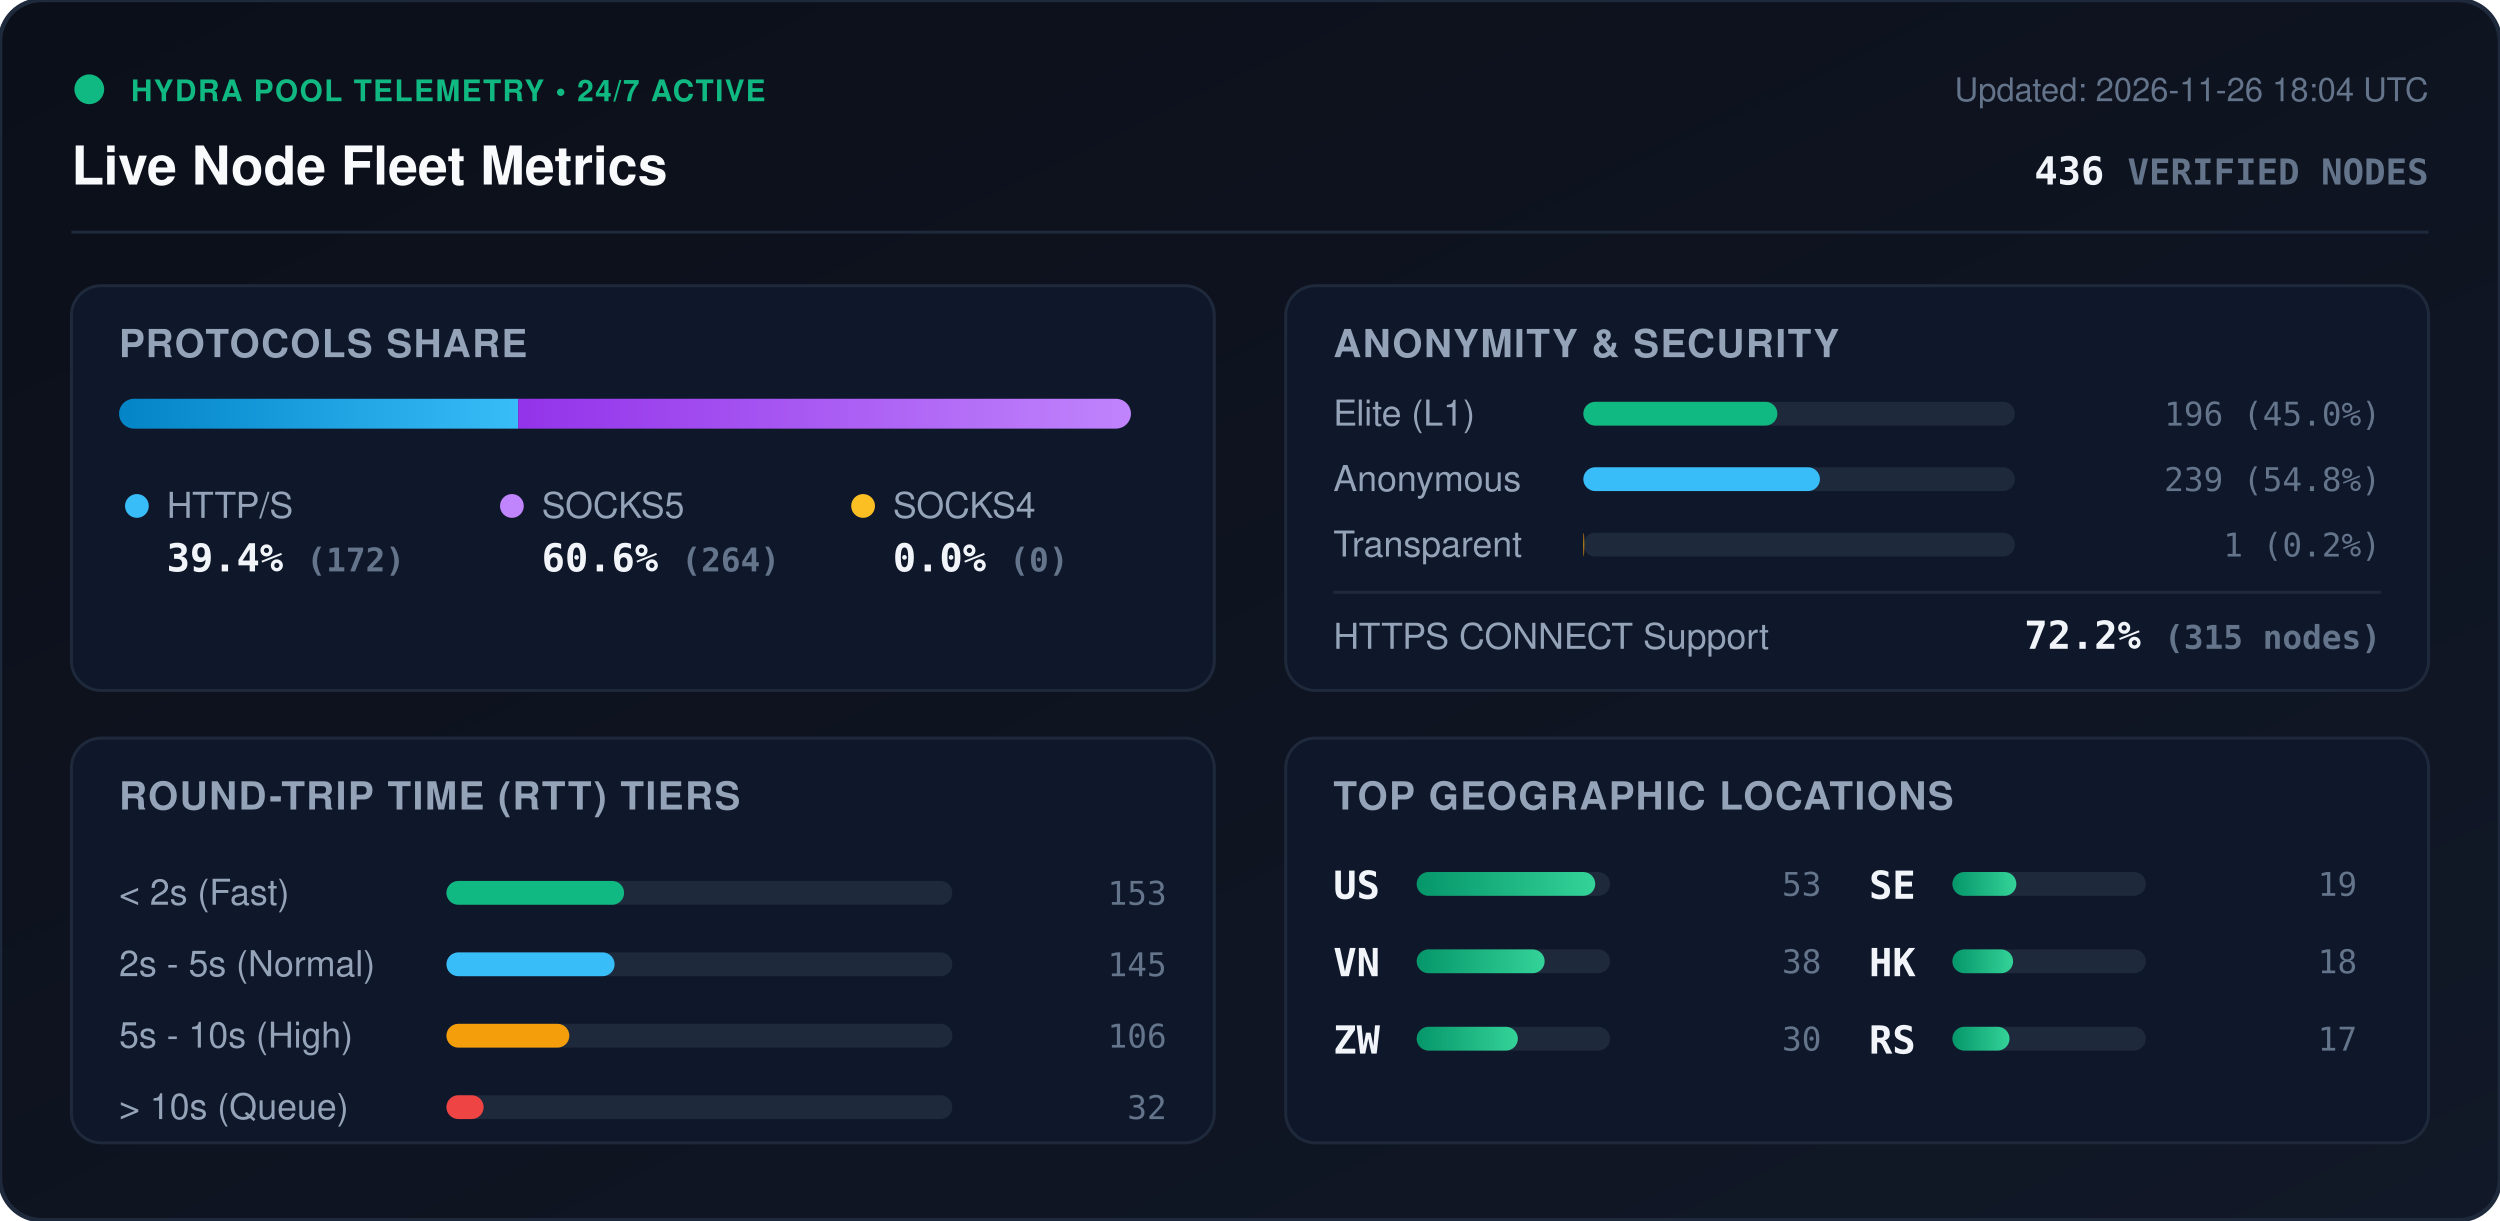
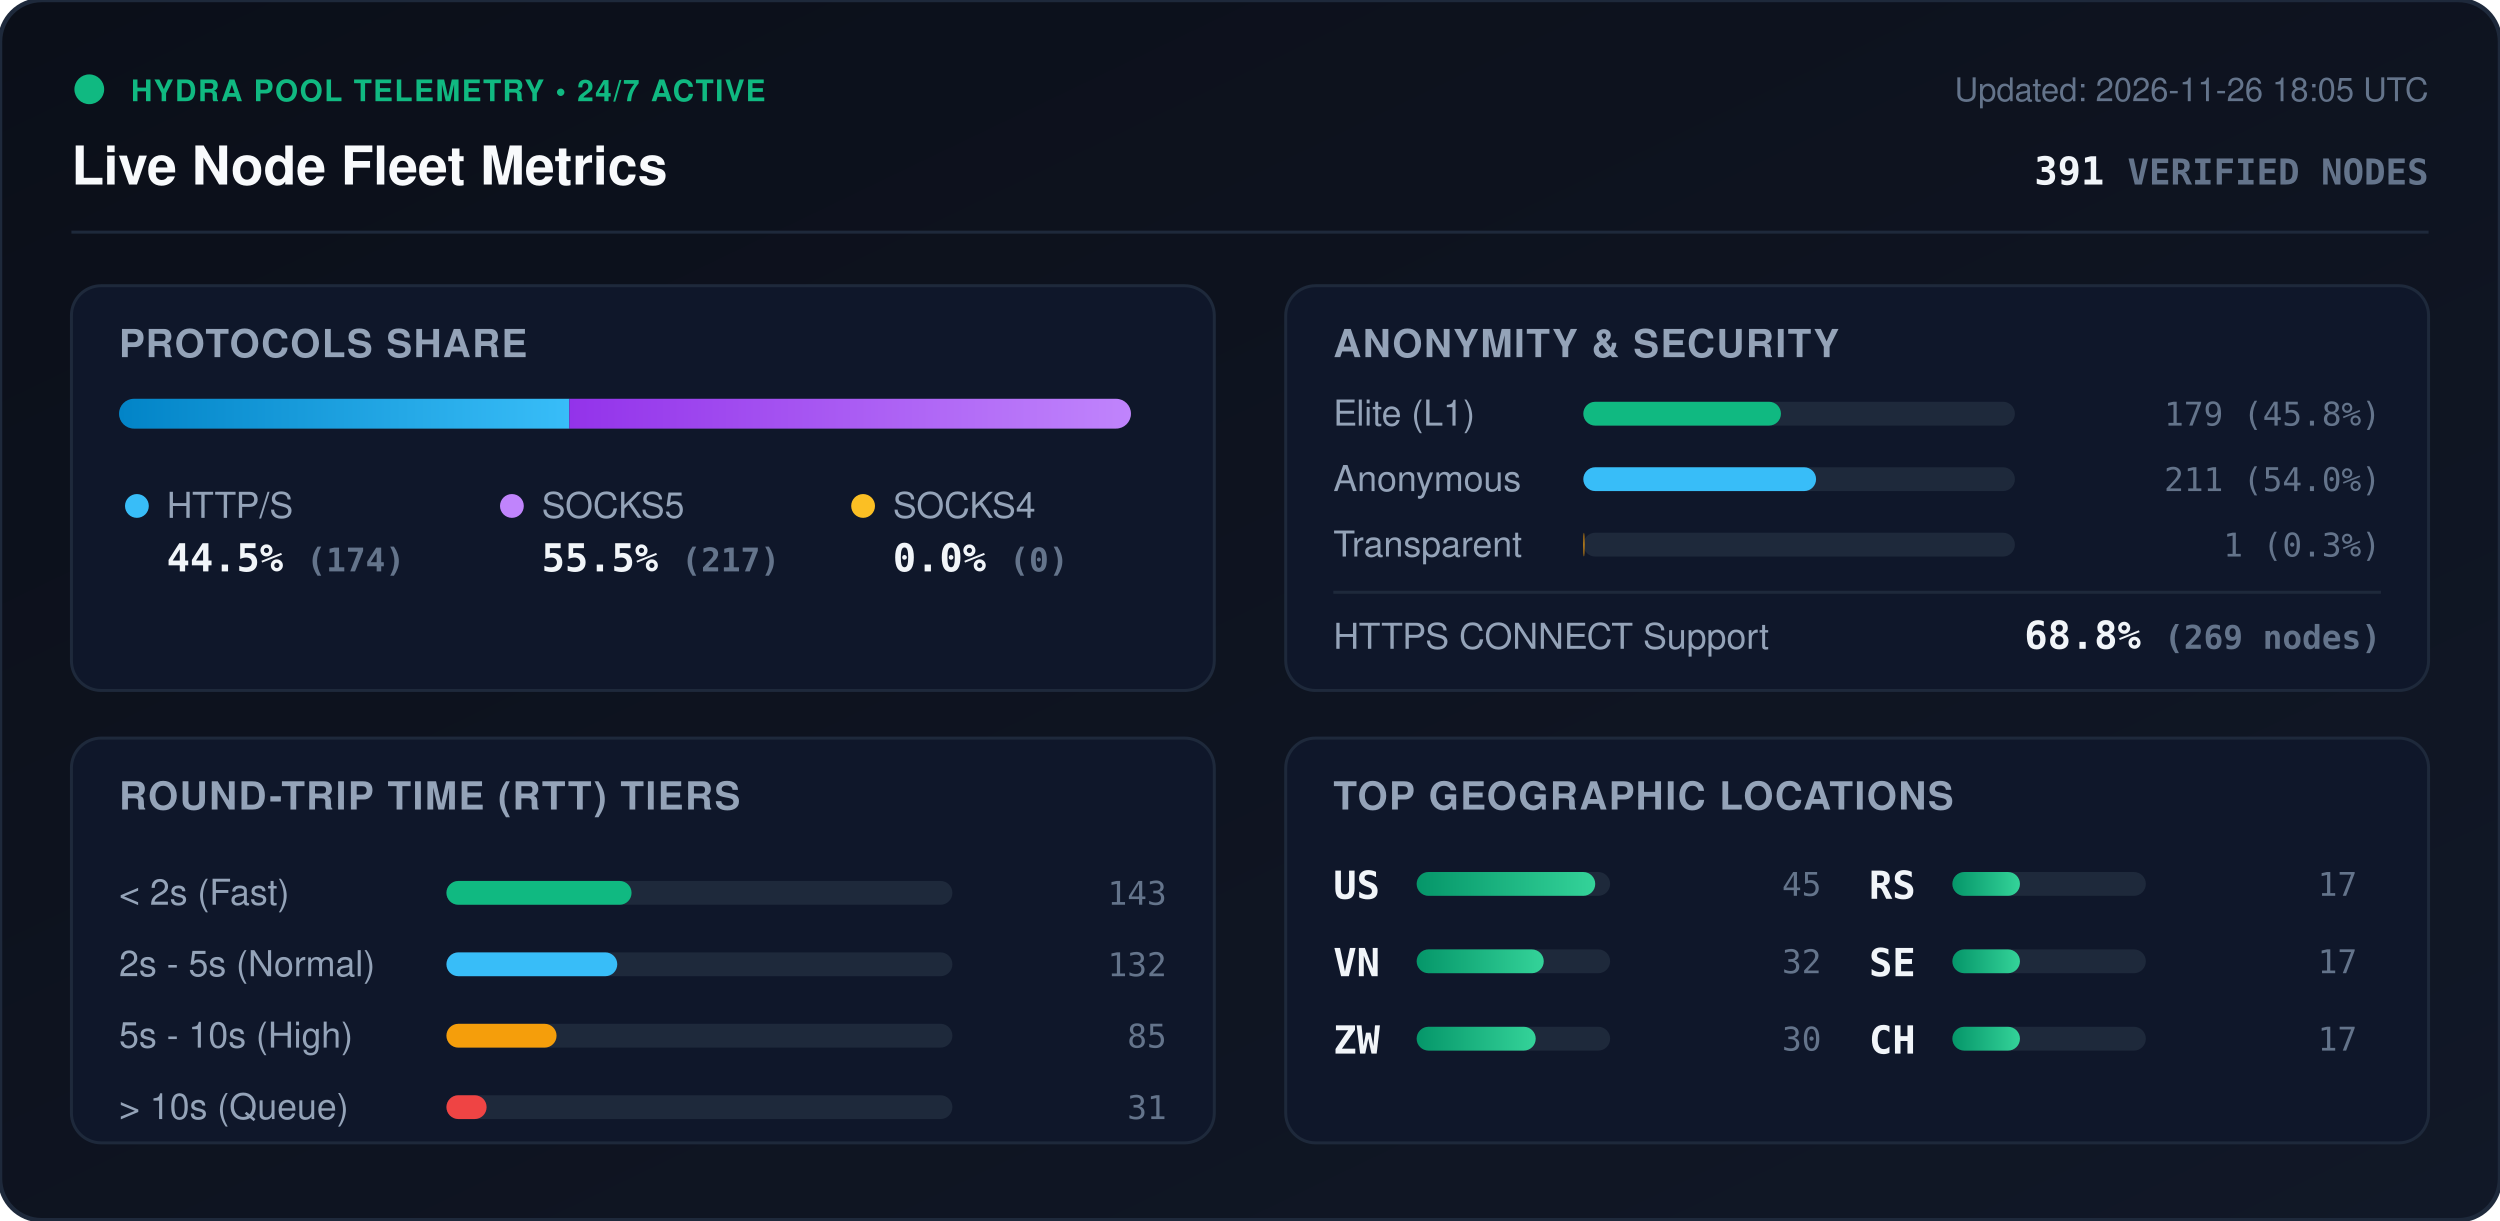
<svg xmlns="http://www.w3.org/2000/svg" viewBox="0 0 840 410" width="840" height="410" style="max-width: 100%; height: auto;">
  <defs>
    <linearGradient id="bg" x1="0%" y1="0%" x2="100%" y2="100%">
      <stop offset="0%" stop-color="#0b0f19" />
      <stop offset="100%" stop-color="#111827" />
    </linearGradient>
    <linearGradient id="bar-http" x1="0%" y1="0%" x2="100%" y2="0%">
      <stop offset="0%" stop-color="#0284c7" />
      <stop offset="100%" stop-color="#38bdf8" />
    </linearGradient>
    <linearGradient id="bar-socks5" x1="0%" y1="0%" x2="100%" y2="0%">
      <stop offset="0%" stop-color="#9333ea" />
      <stop offset="100%" stop-color="#c084fc" />
    </linearGradient>
    <linearGradient id="bar-socks4" x1="0%" y1="0%" x2="100%" y2="0%">
      <stop offset="0%" stop-color="#d97706" />
      <stop offset="100%" stop-color="#fbbf24" />
    </linearGradient>
    <linearGradient id="bar-green" x1="0%" y1="0%" x2="100%" y2="0%">
      <stop offset="0%" stop-color="#059669" />
      <stop offset="100%" stop-color="#34d399" />
    </linearGradient>
    <clipPath id="prog-track-clip">
      <rect width="340.0" height="10" rx="5" />
    </clipPath>
    <style>
      .title { font: 700 18px -apple-system, BlinkMacSystemFont, 'Segoe UI', Helvetica, Arial, sans-serif; fill: #f8fafc; }
      .sub { font: 500 11px -apple-system, BlinkMacSystemFont, 'Segoe UI', Helvetica, Arial, sans-serif; fill: #64748b; }
      .section-hdr { font: 600 13px -apple-system, BlinkMacSystemFont, 'Segoe UI', Helvetica, Arial, sans-serif; fill: #94a3b8; letter-spacing: 0.5px; }
      .metric-val { font: 700 13px -apple-system, BlinkMacSystemFont, 'Segoe UI', Helvetica, Arial, sans-serif; fill: #f1f5f9; }
      .metric-lbl { font: 500 12px -apple-system, BlinkMacSystemFont, 'Segoe UI', Helvetica, Arial, sans-serif; fill: #94a3b8; }
      .badge-txt { font: 700 10px -apple-system, BlinkMacSystemFont, 'Segoe UI', Helvetica, Arial, sans-serif; fill: #10b981; letter-spacing: 0.5px; }
      .mono { font-family: ui-monospace, SFMono-Regular, Menlo, Monaco, Consolas, monospace; }
      .pulse { animation: beacon 2s infinite ease-in-out; }
      @keyframes beacon { 0%, 100% { opacity: 1; } 50% { opacity: 0.35; } }
    </style>
  </defs>
  <rect width="840" height="410" rx="14" fill="url(#bg)" stroke="#1e293b" stroke-width="1.5" />
  <g transform="translate(24, 24)">
    <circle cx="6" cy="6" r="5" fill="#10b981" class="pulse" />
    <text x="20" y="10" class="badge-txt">HYDRA POOL TELEMETRY • 24/7 ACTIVE</text>
    <text x="0" y="38" class="title">Live Node Fleet Metrics</text>
-     <text x="792" y="10" text-anchor="end" class="sub">Updated: 2026-11-26 18:04 UTC</text>
-     <text x="792" y="38" text-anchor="end" class="metric-val mono" fill="#38bdf8">436 <tspan font-size="12" fill="#64748b">VERIFIED NODES</tspan>
+     <text x="792" y="10" text-anchor="end" class="sub">Updated: 2026-11-26 18:05 UTC</text>
+     <text x="792" y="38" text-anchor="end" class="metric-val mono" fill="#38bdf8">391 <tspan font-size="12" fill="#64748b">VERIFIED NODES</tspan>
    </text>
  </g>
  <line x1="24" y1="78" x2="816" y2="78" stroke="#1e293b" stroke-width="1" />
  <g transform="translate(24, 96)">
    <rect width="384" height="136" rx="10" fill="#0f172a" stroke="#1e293b" />
    <text x="16" y="24" class="section-hdr">PROTOCOLS SHARE</text>
    <g transform="translate(16, 38)">
      <rect width="340.0" height="10" rx="5" fill="#1e293b" />
      <g clip-path="url(#prog-track-clip)">
-         <rect x="0" width="134.1" height="10" fill="url(#bar-http)" />
-         <rect x="134.1" width="205.9" height="10" fill="url(#bar-socks5)" />
+         <rect x="0" width="151.3" height="10" fill="url(#bar-http)" />
+         <rect x="151.3" width="188.7" height="10" fill="url(#bar-socks5)" />
        <rect x="340.0" width="0.0" height="10" fill="url(#bar-socks4)" />
      </g>
    </g>
    <g transform="translate(16, 68)">
      <circle cx="6" cy="6" r="4" fill="#38bdf8" />
      <text x="16" y="10" class="metric-lbl">HTTP/S</text>
-       <text x="16" y="28" class="metric-val mono">39.4% <tspan font-size="11" fill="#64748b">(172)</tspan>
+       <text x="16" y="28" class="metric-val mono">44.5% <tspan font-size="11" fill="#64748b">(174)</tspan>
      </text>
      <circle cx="132" cy="6" r="4" fill="#c084fc" />
      <text x="142" y="10" class="metric-lbl">SOCKS5</text>
-       <text x="142" y="28" class="metric-val mono">60.6% <tspan font-size="11" fill="#64748b">(264)</tspan>
+       <text x="142" y="28" class="metric-val mono">55.5% <tspan font-size="11" fill="#64748b">(217)</tspan>
      </text>
      <circle cx="250" cy="6" r="4" fill="#fbbf24" />
      <text x="260" y="10" class="metric-lbl">SOCKS4</text>
      <text x="260" y="28" class="metric-val mono">0.0% <tspan font-size="11" fill="#64748b">(0)</tspan>
      </text>
    </g>
  </g>
  <g transform="translate(432, 96)">
    <rect width="384" height="136" rx="10" fill="#0f172a" stroke="#1e293b" />
    <text x="16" y="24" class="section-hdr">ANONYMITY &amp; SECURITY</text>
    <text x="16" y="47" class="metric-lbl">Elite (L1)</text>
    <rect x="100" y="39" width="145.0" height="8" rx="4" fill="#1e293b" />
-     <rect x="100" y="39" width="65.2" height="8" rx="4" fill="#10b981" />
-     <text x="368" y="47" text-anchor="end" class="mono sub" fill="#e2e8f0">196 (45.0%)</text>
+     <rect x="100" y="39" width="66.4" height="8" rx="4" fill="#10b981" />
+     <text x="368" y="47" text-anchor="end" class="mono sub" fill="#e2e8f0">179 (45.8%)</text>
    <text x="16" y="69" class="metric-lbl">Anonymous</text>
    <rect x="100" y="61" width="145.0" height="8" rx="4" fill="#1e293b" />
-     <rect x="100" y="61" width="79.5" height="8" rx="4" fill="#38bdf8" />
-     <text x="368" y="69" text-anchor="end" class="mono sub" fill="#e2e8f0">239 (54.8%)</text>
+     <rect x="100" y="61" width="78.2" height="8" rx="4" fill="#38bdf8" />
+     <text x="368" y="69" text-anchor="end" class="mono sub" fill="#e2e8f0">211 (54.0%)</text>
    <text x="16" y="91" class="metric-lbl">Transparent</text>
    <rect x="100" y="83" width="145.0" height="8" rx="4" fill="#1e293b" />
-     <rect x="100" y="83" width="0.3" height="8" rx="4" fill="#f59e0b" />
-     <text x="368" y="91" text-anchor="end" class="mono sub" fill="#e2e8f0">1 (0.2%)</text>
+     <rect x="100" y="83" width="0.4" height="8" rx="4" fill="#f59e0b" />
+     <text x="368" y="91" text-anchor="end" class="mono sub" fill="#e2e8f0">1 (0.3%)</text>
    <line x1="16" y1="103" x2="368" y2="103" stroke="#1e293b" stroke-width="1" />
    <text x="16" y="122" class="metric-lbl">HTTPS CONNECT Support</text>
-     <text x="368" y="122" text-anchor="end" class="metric-val mono" fill="#34d399">72.2% <tspan font-size="11" fill="#64748b">(315 nodes)</tspan>
+     <text x="368" y="122" text-anchor="end" class="metric-val mono" fill="#34d399">68.8% <tspan font-size="11" fill="#64748b">(269 nodes)</tspan>
    </text>
  </g>
  <g transform="translate(24, 248)">
    <rect width="384" height="136" rx="10" fill="#0f172a" stroke="#1e293b" />
    <text x="16" y="24" class="section-hdr">ROUND-TRIP TIME (RTT) TIERS</text>
    <g transform="translate(16, 42)">
      <text x="0" y="14" class="metric-lbl">&lt; 2s (Fast)</text>
      <rect x="110" y="6" width="170" height="8" rx="4" fill="#1e293b" />
-       <rect x="110" y="6" width="59.7" height="8" rx="4" fill="#10b981" />
-       <text x="352" y="14" text-anchor="end" class="mono sub">153</text>
+       <rect x="110" y="6" width="62.2" height="8" rx="4" fill="#10b981" />
+       <text x="352" y="14" text-anchor="end" class="mono sub">143</text>
      <text x="0" y="38" class="metric-lbl">2s - 5s (Normal)</text>
      <rect x="110" y="30" width="170" height="8" rx="4" fill="#1e293b" />
-       <rect x="110" y="30" width="56.5" height="8" rx="4" fill="#38bdf8" />
-       <text x="352" y="38" text-anchor="end" class="mono sub">145</text>
+       <rect x="110" y="30" width="57.4" height="8" rx="4" fill="#38bdf8" />
+       <text x="352" y="38" text-anchor="end" class="mono sub">132</text>
      <text x="0" y="62" class="metric-lbl">5s - 10s (High)</text>
      <rect x="110" y="54" width="170" height="8" rx="4" fill="#1e293b" />
-       <rect x="110" y="54" width="41.3" height="8" rx="4" fill="#f59e0b" />
-       <text x="352" y="62" text-anchor="end" class="mono sub">106</text>
+       <rect x="110" y="54" width="37.0" height="8" rx="4" fill="#f59e0b" />
+       <text x="352" y="62" text-anchor="end" class="mono sub">85</text>
      <text x="0" y="86" class="metric-lbl">&gt; 10s (Queue)</text>
      <rect x="110" y="78" width="170" height="8" rx="4" fill="#1e293b" />
-       <rect x="110" y="78" width="12.5" height="8" rx="4" fill="#ef4444" />
-       <text x="352" y="86" text-anchor="end" class="mono sub">32</text>
+       <rect x="110" y="78" width="13.5" height="8" rx="4" fill="#ef4444" />
+       <text x="352" y="86" text-anchor="end" class="mono sub">31</text>
    </g>
  </g>
  <g transform="translate(432, 248)">
    <rect width="384" height="136" rx="10" fill="#0f172a" stroke="#1e293b" />
    <text x="16" y="24" class="section-hdr">TOP GEOGRAPHIC LOCATIONS</text>
    <g transform="translate(16, 42)">
      <g transform="translate(0, 0)">
        <text x="0" y="12" class="mono metric-val" font-size="12">US</text>
        <rect x="28" y="3" width="65" height="8" rx="4" fill="#1e293b" />
        <rect x="28" y="3" width="60.0" height="8" rx="4" fill="url(#bar-green)" />
-         <text x="164" y="11" text-anchor="end" class="mono sub">53</text>
+         <text x="164" y="11" text-anchor="end" class="mono sub">45</text>
      </g>
      <g transform="translate(0, 26)">
        <text x="0" y="12" class="mono metric-val" font-size="12">VN</text>
        <rect x="28" y="3" width="65" height="8" rx="4" fill="#1e293b" />
-         <rect x="28" y="3" width="43.0" height="8" rx="4" fill="url(#bar-green)" />
-         <text x="164" y="11" text-anchor="end" class="mono sub">38</text>
+         <rect x="28" y="3" width="42.7" height="8" rx="4" fill="url(#bar-green)" />
+         <text x="164" y="11" text-anchor="end" class="mono sub">32</text>
      </g>
      <g transform="translate(0, 52)">
        <text x="0" y="12" class="mono metric-val" font-size="12">ZW</text>
        <rect x="28" y="3" width="65" height="8" rx="4" fill="#1e293b" />
-         <rect x="28" y="3" width="34.0" height="8" rx="4" fill="url(#bar-green)" />
+         <rect x="28" y="3" width="40.0" height="8" rx="4" fill="url(#bar-green)" />
        <text x="164" y="11" text-anchor="end" class="mono sub">30</text>
      </g>
      <g transform="translate(180, 0)">
+         <text x="0" y="12" class="mono metric-val" font-size="12">RS</text>
+         <rect x="28" y="3" width="65" height="8" rx="4" fill="#1e293b" />
+         <rect x="28" y="3" width="22.7" height="8" rx="4" fill="url(#bar-green)" />
+         <text x="164" y="11" text-anchor="end" class="mono sub">17</text>
+       </g>
+       <g transform="translate(180, 26)">
        <text x="0" y="12" class="mono metric-val" font-size="12">SE</text>
        <rect x="28" y="3" width="65" height="8" rx="4" fill="#1e293b" />
-         <rect x="28" y="3" width="21.5" height="8" rx="4" fill="url(#bar-green)" />
-         <text x="164" y="11" text-anchor="end" class="mono sub">19</text>
-       </g>
-       <g transform="translate(180, 26)">
-         <text x="0" y="12" class="mono metric-val" font-size="12">HK</text>
-         <rect x="28" y="3" width="65" height="8" rx="4" fill="#1e293b" />
-         <rect x="28" y="3" width="20.4" height="8" rx="4" fill="url(#bar-green)" />
-         <text x="164" y="11" text-anchor="end" class="mono sub">18</text>
+         <rect x="28" y="3" width="22.7" height="8" rx="4" fill="url(#bar-green)" />
+         <text x="164" y="11" text-anchor="end" class="mono sub">17</text>
      </g>
      <g transform="translate(180, 52)">
-         <text x="0" y="12" class="mono metric-val" font-size="12">RS</text>
+         <text x="0" y="12" class="mono metric-val" font-size="12">CH</text>
        <rect x="28" y="3" width="65" height="8" rx="4" fill="#1e293b" />
-         <rect x="28" y="3" width="19.2" height="8" rx="4" fill="url(#bar-green)" />
+         <rect x="28" y="3" width="22.7" height="8" rx="4" fill="url(#bar-green)" />
        <text x="164" y="11" text-anchor="end" class="mono sub">17</text>
      </g>
    </g>
  </g>
</svg>
